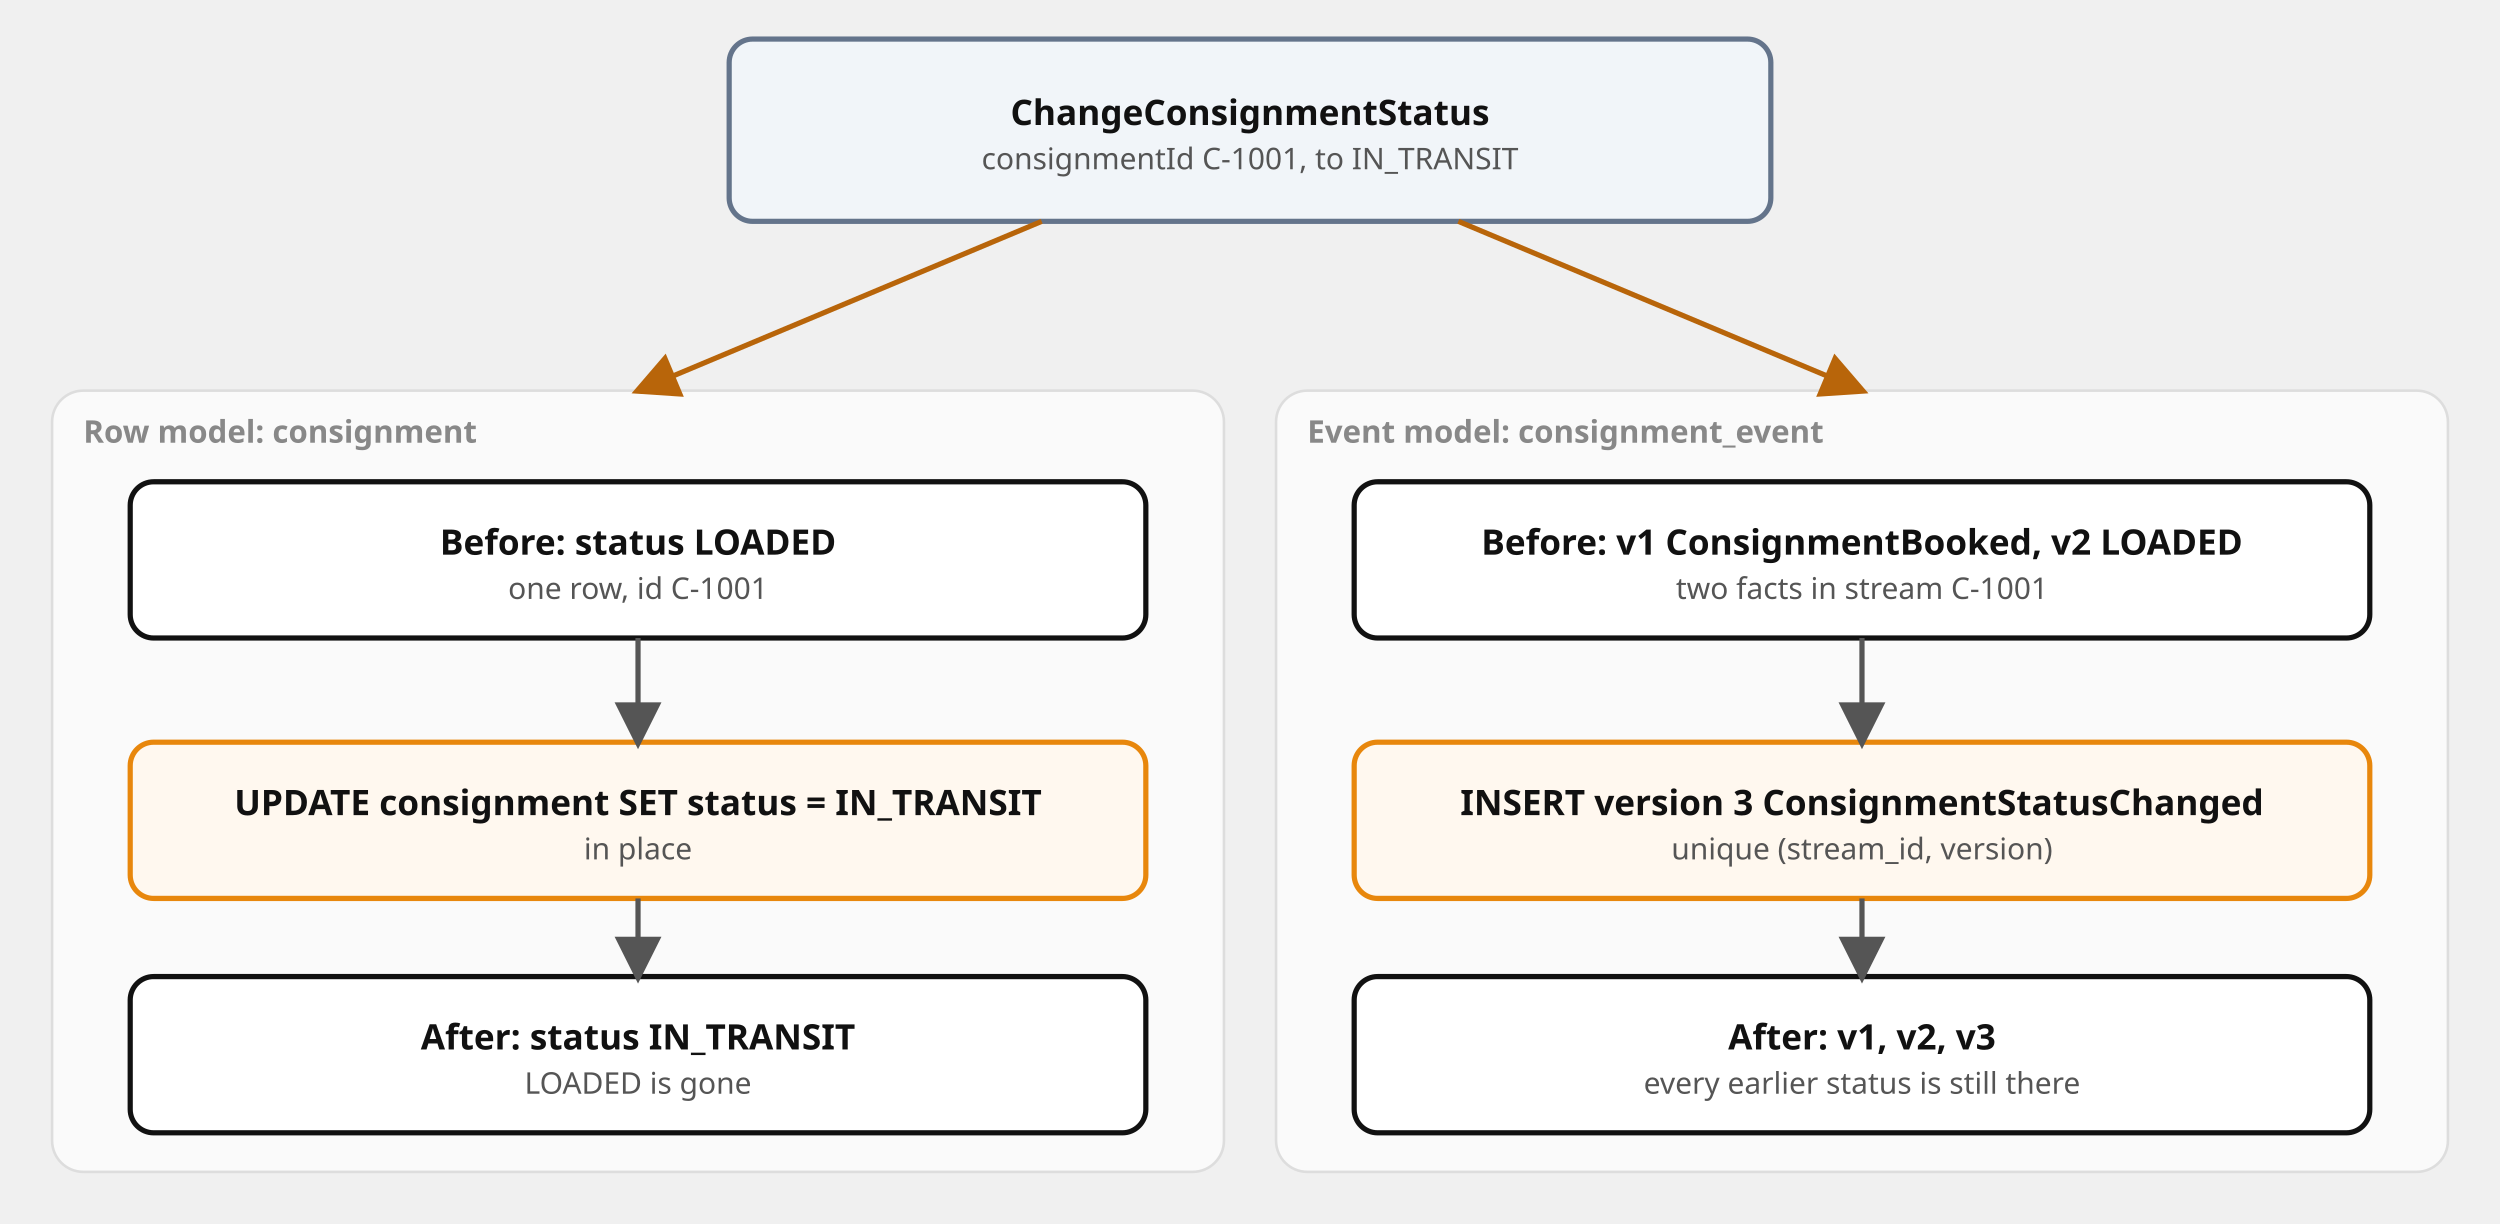
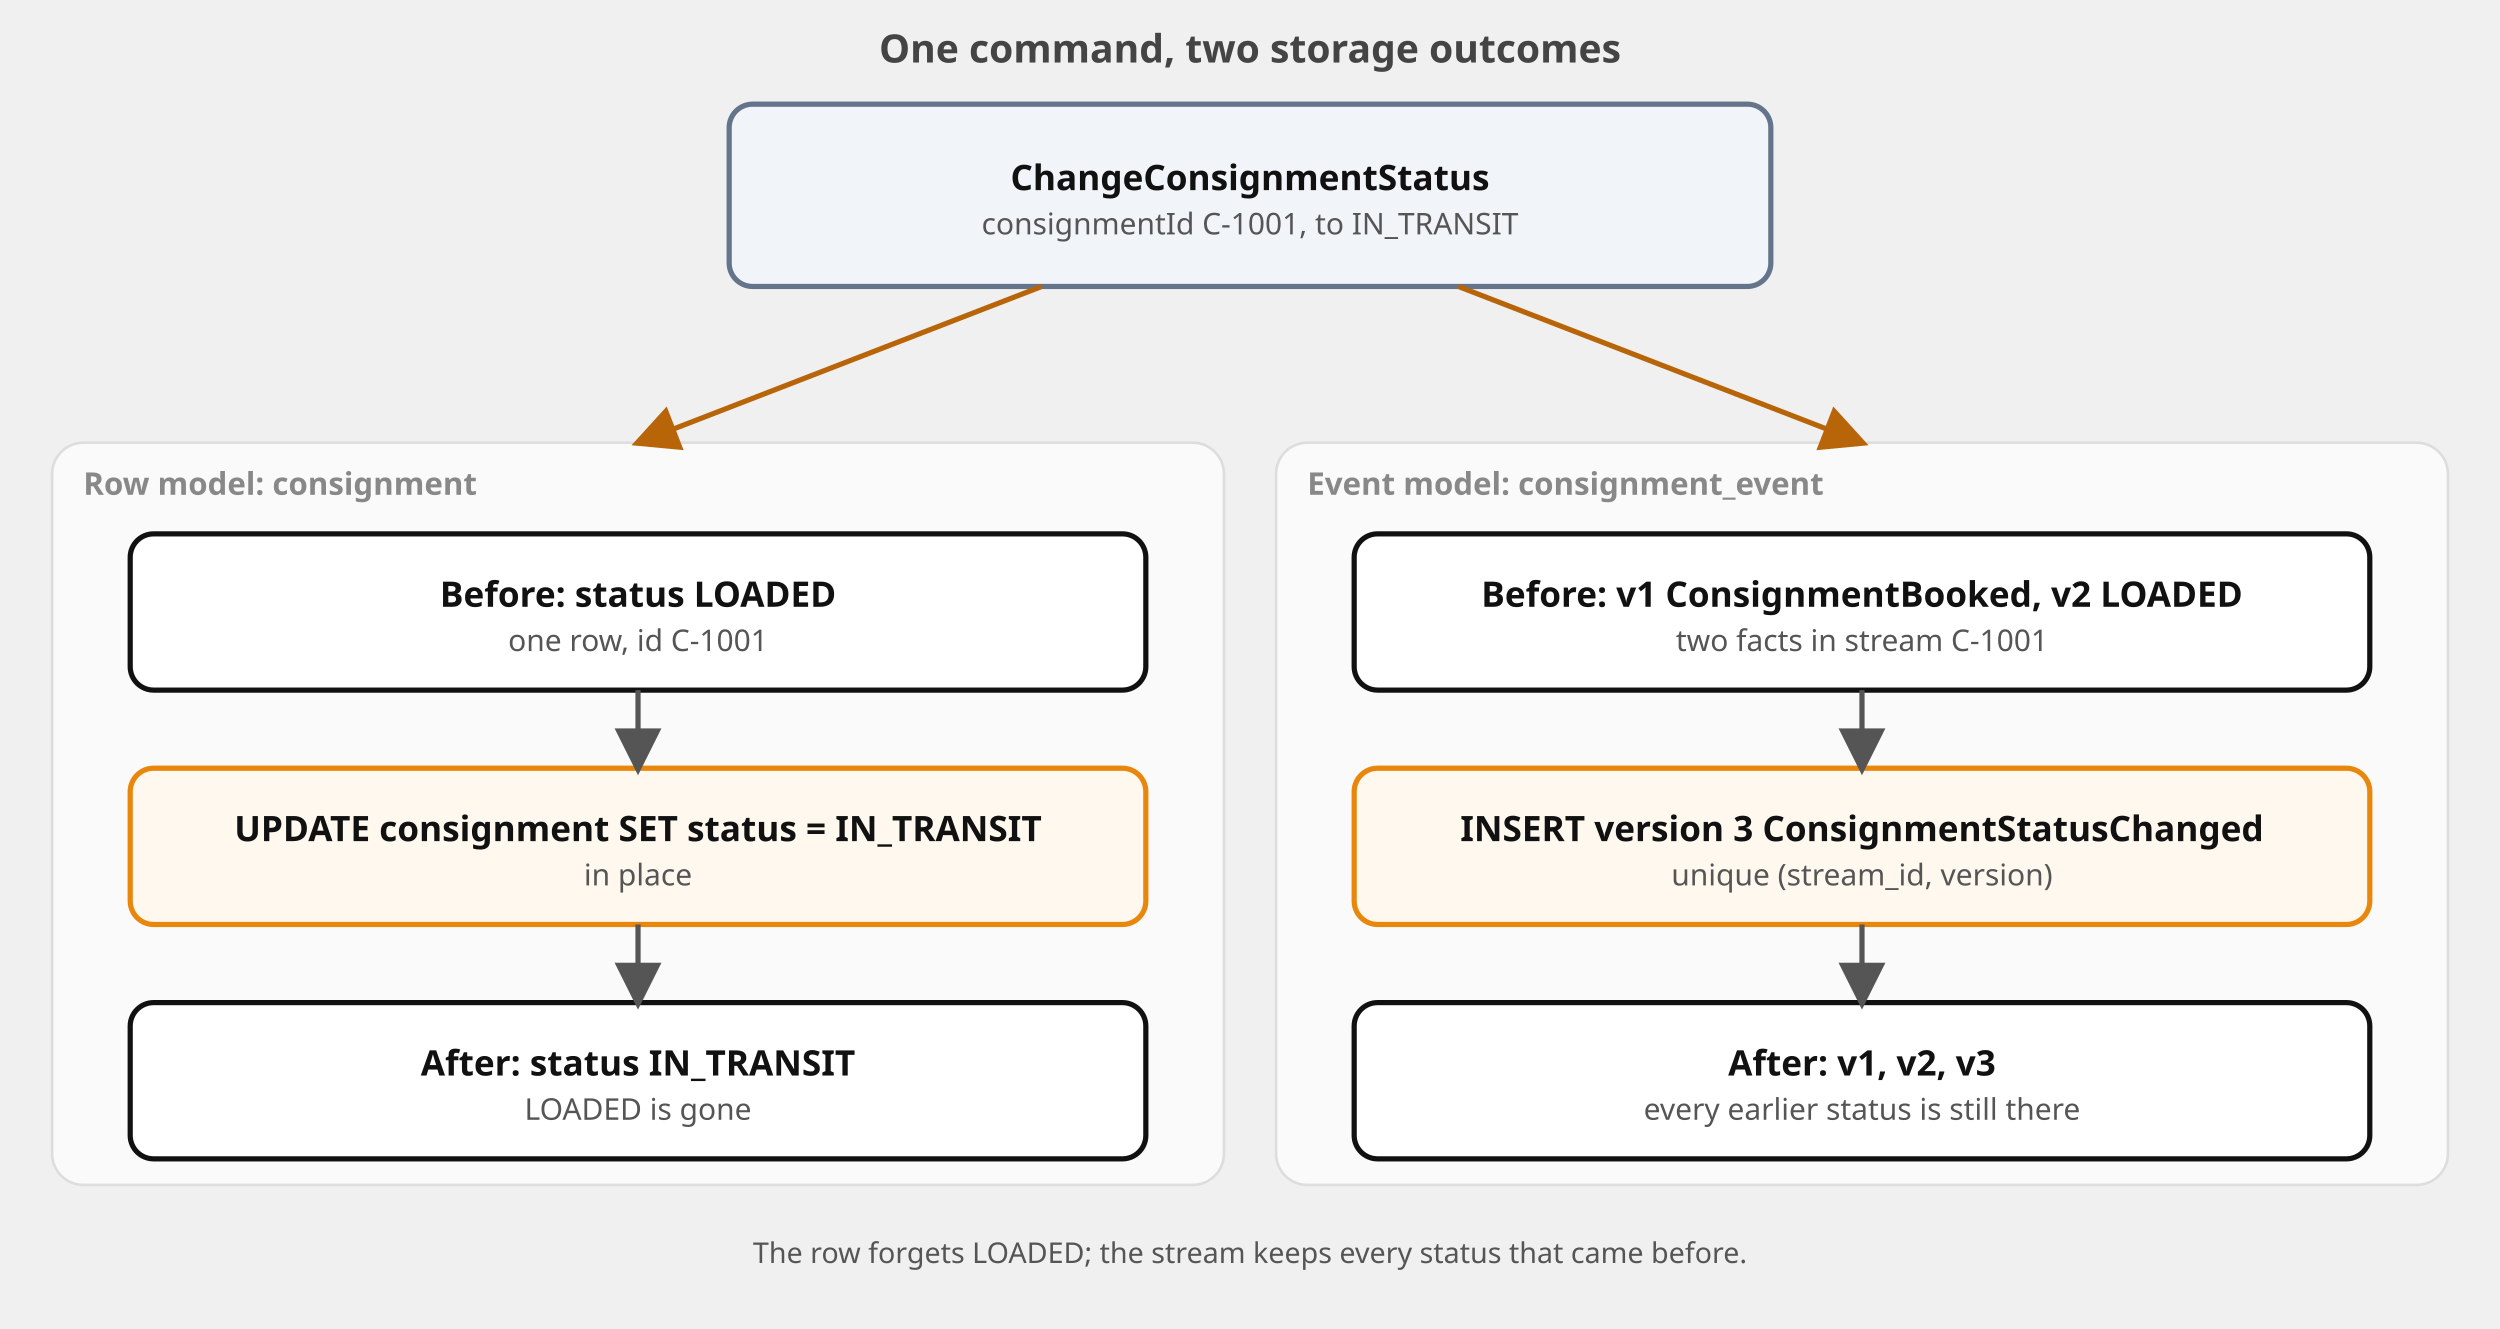
- <svg xmlns="http://www.w3.org/2000/svg" viewBox="0 0 960 470" font-family="'Red Hat Text', system-ui, sans-serif" role="img">
+ <svg xmlns="http://www.w3.org/2000/svg" viewBox="0 0 960 510" font-family="'Red Hat Text', system-ui, sans-serif" role="img">
  <defs>
    <marker id="a" viewBox="0 0 10 10" refX="8.5" refY="5" markerWidth="9" markerHeight="9" orient="auto-start-reverse">
      <path d="M0,0 L10,5 L0,10 z" fill="#555" />
    </marker>
    <marker id="am" viewBox="0 0 10 10" refX="8.5" refY="5" markerWidth="9" markerHeight="9" orient="auto-start-reverse">
      <path d="M0,0 L10,5 L0,10 z" fill="#b8650a" />
    </marker>
  </defs>
-   <rect x="20" y="150" width="450" height="300" rx="12" fill="#fafafa" stroke="#ddd" />
-   <text x="32" y="170" font-size="12" font-weight="700" fill="#888">Row model: consignment</text>
-   <rect x="490" y="150" width="450" height="300" rx="12" fill="#fafafa" stroke="#ddd" />
-   <text x="502" y="170" font-size="12" font-weight="700" fill="#888">Event model: consignment_event</text>
-   <rect x="280" y="15" width="400" height="70" rx="9" fill="#f1f5f9" stroke="#64748b" stroke-width="2" />
-   <text x="480.0" y="48.0" font-size="13.5" font-weight="700" fill="#111111" text-anchor="middle">ChangeConsignmentStatus</text>
-   <text x="480.0" y="65.0" font-size="11.5" fill="#555555" text-anchor="middle">consignmentId C-1001, to IN_TRANSIT</text>
-   <rect x="50" y="185" width="390" height="60" rx="9" fill="#ffffff" stroke="#111111" stroke-width="2" />
-   <text x="245.0" y="213.0" font-size="13.5" font-weight="700" fill="#111111" text-anchor="middle">Before: status LOADED</text>
-   <text x="245.0" y="230.0" font-size="11.5" fill="#555555" text-anchor="middle">one row, id C-1001</text>
-   <rect x="50" y="285" width="390" height="60" rx="9" fill="#fff8ef" stroke="#e8870c" stroke-width="2" />
-   <text x="245.0" y="313.0" font-size="13.5" font-weight="700" fill="#111111" text-anchor="middle">UPDATE consignment SET status = IN_TRANSIT</text>
-   <text x="245.0" y="330.0" font-size="11.5" fill="#555555" text-anchor="middle">in place</text>
-   <rect x="50" y="375" width="390" height="60" rx="9" fill="#ffffff" stroke="#111111" stroke-width="2" />
-   <text x="245.0" y="403.0" font-size="13.5" font-weight="700" fill="#111111" text-anchor="middle">After: status IN_TRANSIT</text>
-   <text x="245.0" y="420.0" font-size="11.5" fill="#555555" text-anchor="middle">LOADED is gone</text>
-   <rect x="520" y="185" width="390" height="60" rx="9" fill="#ffffff" stroke="#111111" stroke-width="2" />
-   <text x="715.0" y="213.0" font-size="13.5" font-weight="700" fill="#111111" text-anchor="middle">Before: v1 ConsignmentBooked, v2 LOADED</text>
-   <text x="715.0" y="230.0" font-size="11.5" fill="#555555" text-anchor="middle">two facts in stream C-1001</text>
-   <rect x="520" y="285" width="390" height="60" rx="9" fill="#fff8ef" stroke="#e8870c" stroke-width="2" />
-   <text x="715.0" y="313.0" font-size="13.5" font-weight="700" fill="#111111" text-anchor="middle">INSERT version 3 ConsignmentStatusChanged</text>
-   <text x="715.0" y="330.0" font-size="11.5" fill="#555555" text-anchor="middle">unique (stream_id, version)</text>
-   <rect x="520" y="375" width="390" height="60" rx="9" fill="#ffffff" stroke="#111111" stroke-width="2" />
-   <text x="715.0" y="403.0" font-size="13.5" font-weight="700" fill="#111111" text-anchor="middle">After: v1, v2, v3</text>
-   <text x="715.0" y="420.0" font-size="11.5" fill="#555555" text-anchor="middle">every earlier status is still there</text>
-   <path d="M400,85 L245,150" fill="none" stroke="#b8650a" stroke-width="2" marker-end="url(#am)" />
-   <path d="M560,85 L715,150" fill="none" stroke="#b8650a" stroke-width="2" marker-end="url(#am)" />
-   <path d="M245,245 L245,285" fill="none" stroke="#555" stroke-width="2" marker-end="url(#a)" />
-   <path d="M245,345 L245,375" fill="none" stroke="#555" stroke-width="2" marker-end="url(#a)" />
-   <path d="M715,245 L715,285" fill="none" stroke="#555" stroke-width="2" marker-end="url(#a)" />
-   <path d="M715,345 L715,375" fill="none" stroke="#555" stroke-width="2" marker-end="url(#a)" />
+   <rect x="20" y="170" width="450" height="285" rx="12" fill="#fafafa" stroke="#ddd" />
+   <text x="32" y="190" font-size="12" font-weight="700" fill="#888">Row model: consignment</text>
+   <rect x="490" y="170" width="450" height="285" rx="12" fill="#fafafa" stroke="#ddd" />
+   <text x="502" y="190" font-size="12" font-weight="700" fill="#888">Event model: consignment_event</text>
+   <rect x="280" y="40" width="400" height="70" rx="9" fill="#f1f5f9" stroke="#64748b" stroke-width="2" />
+   <text x="480.0" y="73.0" font-size="13.5" font-weight="700" fill="#111111" text-anchor="middle">ChangeConsignmentStatus</text>
+   <text x="480.0" y="90.0" font-size="11.5" fill="#555555" text-anchor="middle">consignmentId C-1001, to IN_TRANSIT</text>
+   <rect x="50" y="205" width="390" height="60" rx="9" fill="#ffffff" stroke="#111111" stroke-width="2" />
+   <text x="245.0" y="233.0" font-size="13.5" font-weight="700" fill="#111111" text-anchor="middle">Before: status LOADED</text>
+   <text x="245.0" y="250.0" font-size="11.5" fill="#555555" text-anchor="middle">one row, id C-1001</text>
+   <rect x="50" y="295" width="390" height="60" rx="9" fill="#fff8ef" stroke="#e8870c" stroke-width="2" />
+   <text x="245.0" y="323.0" font-size="13.5" font-weight="700" fill="#111111" text-anchor="middle">UPDATE consignment SET status = IN_TRANSIT</text>
+   <text x="245.0" y="340.0" font-size="11.5" fill="#555555" text-anchor="middle">in place</text>
+   <rect x="50" y="385" width="390" height="60" rx="9" fill="#ffffff" stroke="#111111" stroke-width="2" />
+   <text x="245.0" y="413.0" font-size="13.5" font-weight="700" fill="#111111" text-anchor="middle">After: status IN_TRANSIT</text>
+   <text x="245.0" y="430.0" font-size="11.5" fill="#555555" text-anchor="middle">LOADED is gone</text>
+   <rect x="520" y="205" width="390" height="60" rx="9" fill="#ffffff" stroke="#111111" stroke-width="2" />
+   <text x="715.0" y="233.0" font-size="13.5" font-weight="700" fill="#111111" text-anchor="middle">Before: v1 ConsignmentBooked, v2 LOADED</text>
+   <text x="715.0" y="250.0" font-size="11.5" fill="#555555" text-anchor="middle">two facts in stream C-1001</text>
+   <rect x="520" y="295" width="390" height="60" rx="9" fill="#fff8ef" stroke="#e8870c" stroke-width="2" />
+   <text x="715.0" y="323.0" font-size="13.5" font-weight="700" fill="#111111" text-anchor="middle">INSERT version 3 ConsignmentStatusChanged</text>
+   <text x="715.0" y="340.0" font-size="11.5" fill="#555555" text-anchor="middle">unique (stream_id, version)</text>
+   <rect x="520" y="385" width="390" height="60" rx="9" fill="#ffffff" stroke="#111111" stroke-width="2" />
+   <text x="715.0" y="413.0" font-size="13.5" font-weight="700" fill="#111111" text-anchor="middle">After: v1, v2, v3</text>
+   <text x="715.0" y="430.0" font-size="11.5" fill="#555555" text-anchor="middle">every earlier status is still there</text>
+   <path d="M400,110 L245,170" fill="none" stroke="#b8650a" stroke-width="2" marker-end="url(#am)" />
+   <path d="M560,110 L715,170" fill="none" stroke="#b8650a" stroke-width="2" marker-end="url(#am)" />
+   <path d="M245,265 L245,295" fill="none" stroke="#555" stroke-width="2" marker-end="url(#a)" />
+   <path d="M245,355 L245,385" fill="none" stroke="#555" stroke-width="2" marker-end="url(#a)" />
+   <path d="M715,265 L715,295" fill="none" stroke="#555" stroke-width="2" marker-end="url(#a)" />
+   <path d="M715,355 L715,385" fill="none" stroke="#555" stroke-width="2" marker-end="url(#a)" />
+   <text x="480" y="24" font-size="15" fill="#444444" text-anchor="middle" font-weight="700">One command, two storage outcomes</text>
+   <text x="480" y="485" font-size="11" fill="#555555" text-anchor="middle">The row forgets LOADED; the stream keeps every status that came before.</text>
</svg>
